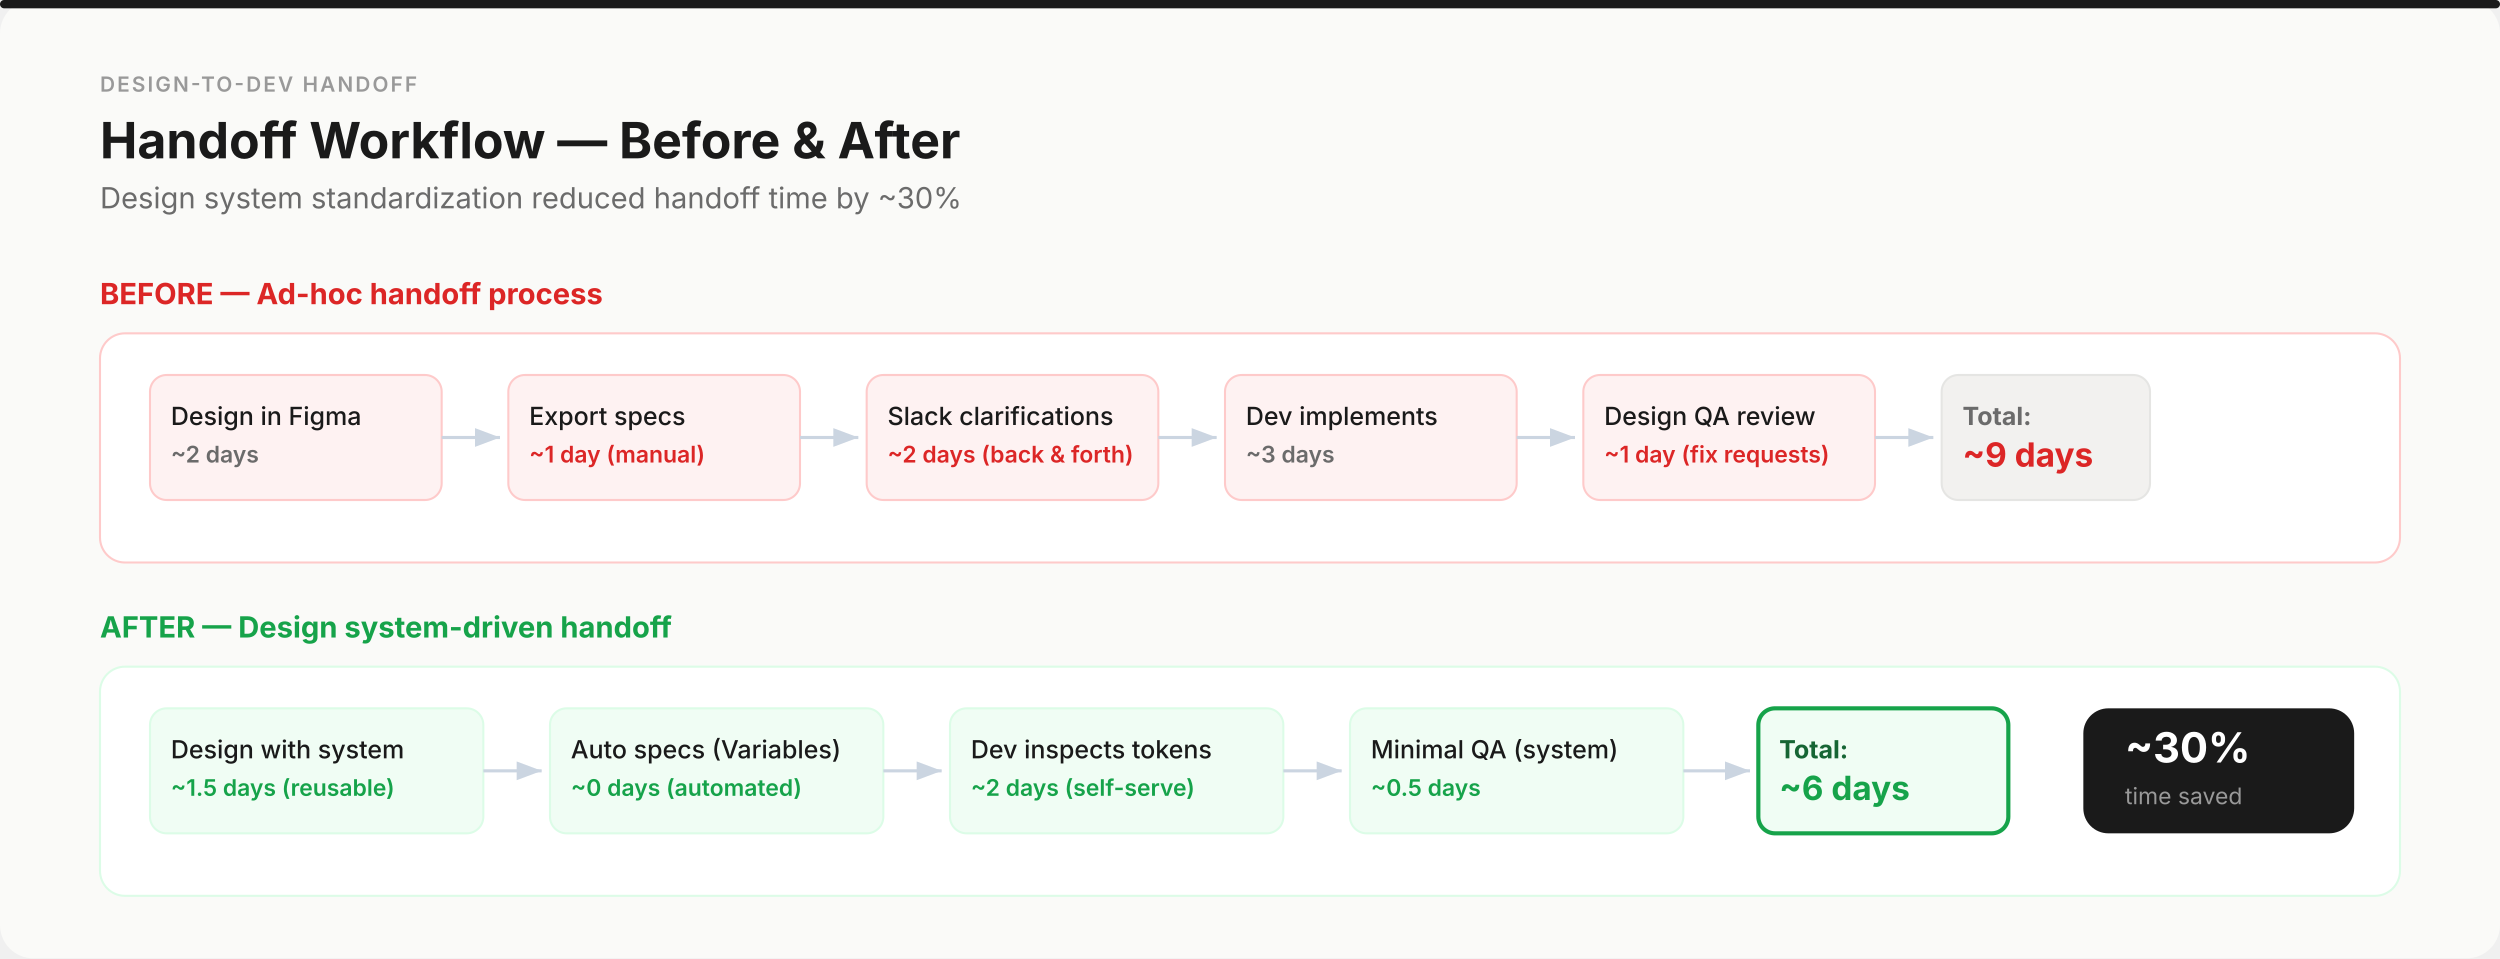
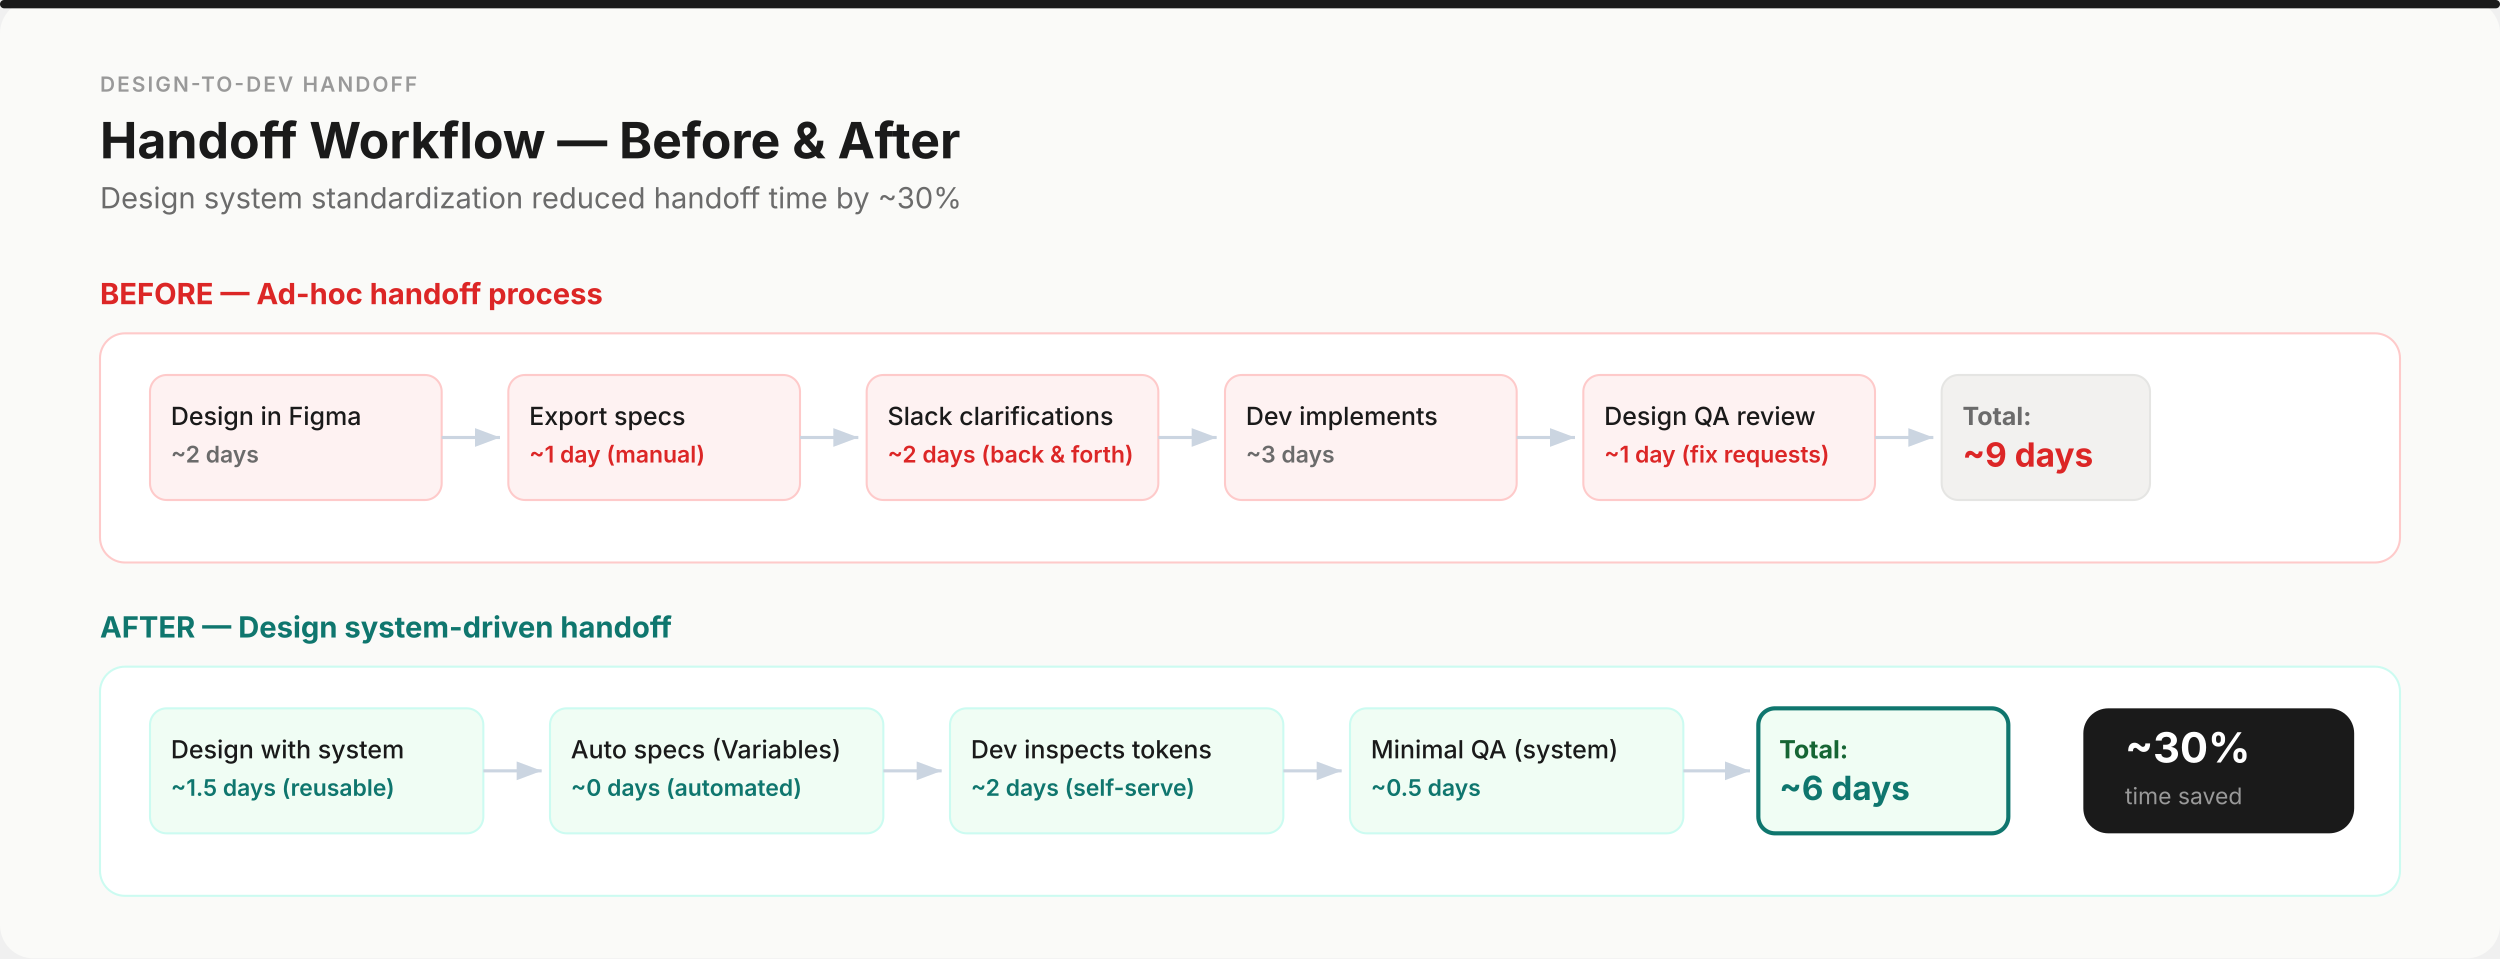
<svg xmlns="http://www.w3.org/2000/svg" viewBox="0 0 1200 460" font-family="Inter, -apple-system, BlinkMacSystemFont, sans-serif">
  <defs>
    <style>
      .title { font-size: 24px; font-weight: 700; fill: #1A1A1A; }
      .metric-label { font-size: 10px; fill: #999; text-transform: uppercase; letter-spacing: 1px; font-weight: 600; }
      .step { font-size: 12px; font-weight: 500; fill: #1A1A1A; }
      .time { font-size: 11px; font-weight: 600; }
    </style>
    <marker id="arr" markerWidth="8" markerHeight="6" refX="8" refY="3" orient="auto">
      <polygon points="0 0, 8 3, 0 6" fill="#CBD5E1" />
    </marker>
  </defs>
  <rect width="1200" height="460" rx="16" fill="#FAFAF8" />
  <rect x="0" y="0" width="1200" height="4" rx="2" fill="#1A1A1A" />
  <text x="48" y="44" class="metric-label">DESIGN-TO-DEV HANDOFF</text>
  <text x="48" y="76" class="title">Handoff Workflow — Before &amp; After</text>
  <text x="48" y="100" style="font-size: 14px; fill: #6B6B6B;">Design system standardization reduced handoff time by ~30%</text>
  <text x="48" y="146" style="font-size: 14px; font-weight: 700; fill: #DC2626;">BEFORE — Ad-hoc handoff process</text>
  <rect x="48" y="160" width="1104" height="110" rx="12" fill="white" stroke="#FECACA" stroke-width="1" />
  <rect x="72" y="180" width="140" height="60" rx="8" fill="#FEF2F2" stroke="#FECACA" stroke-width="1" />
  <text x="82" y="204" class="step">Design in Figma</text>
  <text x="82" y="222" class="time" fill="#6B6B6B">~2 days</text>
  <line x1="212" y1="210" x2="240" y2="210" stroke="#CBD5E1" stroke-width="1.5" marker-end="url(#arr)" />
  <rect x="244" y="180" width="140" height="60" rx="8" fill="#FEF2F2" stroke="#FECACA" stroke-width="1" />
  <text x="254" y="204" class="step">Export specs</text>
  <text x="254" y="222" class="time" fill="#DC2626">~1 day (manual)</text>
  <line x1="384" y1="210" x2="412" y2="210" stroke="#CBD5E1" stroke-width="1.5" marker-end="url(#arr)" />
  <rect x="416" y="180" width="140" height="60" rx="8" fill="#FEF2F2" stroke="#FECACA" stroke-width="1" />
  <text x="426" y="204" class="step">Slack clarifications</text>
  <text x="426" y="222" class="time" fill="#DC2626">~2 days (back &amp; forth)</text>
  <line x1="556" y1="210" x2="584" y2="210" stroke="#CBD5E1" stroke-width="1.5" marker-end="url(#arr)" />
  <rect x="588" y="180" width="140" height="60" rx="8" fill="#FEF2F2" stroke="#FECACA" stroke-width="1" />
  <text x="598" y="204" class="step">Dev implements</text>
  <text x="598" y="222" class="time" fill="#6B6B6B">~3 days</text>
  <line x1="728" y1="210" x2="756" y2="210" stroke="#CBD5E1" stroke-width="1.5" marker-end="url(#arr)" />
  <rect x="760" y="180" width="140" height="60" rx="8" fill="#FEF2F2" stroke="#FECACA" stroke-width="1" />
  <text x="770" y="204" class="step">Design QA review</text>
  <text x="770" y="222" class="time" fill="#DC2626">~1 day (fix requests)</text>
  <line x1="900" y1="210" x2="928" y2="210" stroke="#CBD5E1" stroke-width="1.5" marker-end="url(#arr)" />
  <rect x="932" y="180" width="100" height="60" rx="8" fill="#F2F1EF" stroke="#E5E5E3" stroke-width="1" />
  <text x="942" y="204" style="font-size: 12px; font-weight: 700; fill: #6B6B6B;">Total:</text>
  <text x="942" y="224" style="font-size: 16px; font-weight: 700; fill: #DC2626;">~9 days</text>
-   <text x="48" y="306" style="font-size: 14px; font-weight: 700; fill: #16A34A;">AFTER — Design system-driven handoff</text>
-   <rect x="48" y="320" width="1104" height="110" rx="12" fill="white" stroke="#DCFCE7" stroke-width="1" />
-   <rect x="72" y="340" width="160" height="60" rx="8" fill="#F0FDF4" stroke="#DCFCE7" stroke-width="1" />
+   <text x="48" y="306" style="font-size: 14px; font-weight: 700; fill: #0F766E;">AFTER — Design system-driven handoff</text>
+   <rect x="48" y="320" width="1104" height="110" rx="12" fill="white" stroke="#CCFBF1" stroke-width="1" />
+   <rect x="72" y="340" width="160" height="60" rx="8" fill="#F0FDF4" stroke="#CCFBF1" stroke-width="1" />
  <text x="82" y="364" class="step">Design with system</text>
-   <text x="82" y="382" class="time" fill="#16A34A">~1.5 days (reusable)</text>
+   <text x="82" y="382" class="time" fill="#0F766E">~1.5 days (reusable)</text>
  <line x1="232" y1="370" x2="260" y2="370" stroke="#CBD5E1" stroke-width="1.5" marker-end="url(#arr)" />
-   <rect x="264" y="340" width="160" height="60" rx="8" fill="#F0FDF4" stroke="#DCFCE7" stroke-width="1" />
+   <rect x="264" y="340" width="160" height="60" rx="8" fill="#F0FDF4" stroke="#CCFBF1" stroke-width="1" />
  <text x="274" y="364" class="step">Auto specs (Variables)</text>
-   <text x="274" y="382" class="time" fill="#16A34A">~0 days (automated)</text>
+   <text x="274" y="382" class="time" fill="#0F766E">~0 days (automated)</text>
  <line x1="424" y1="370" x2="452" y2="370" stroke="#CBD5E1" stroke-width="1.5" marker-end="url(#arr)" />
-   <rect x="456" y="340" width="160" height="60" rx="8" fill="#F0FDF4" stroke="#DCFCE7" stroke-width="1" />
+   <rect x="456" y="340" width="160" height="60" rx="8" fill="#F0FDF4" stroke="#CCFBF1" stroke-width="1" />
  <text x="466" y="364" class="step">Dev inspects tokens</text>
-   <text x="466" y="382" class="time" fill="#16A34A">~2 days (self-serve)</text>
+   <text x="466" y="382" class="time" fill="#0F766E">~2 days (self-serve)</text>
  <line x1="616" y1="370" x2="644" y2="370" stroke="#CBD5E1" stroke-width="1.5" marker-end="url(#arr)" />
-   <rect x="648" y="340" width="160" height="60" rx="8" fill="#F0FDF4" stroke="#DCFCE7" stroke-width="1" />
+   <rect x="648" y="340" width="160" height="60" rx="8" fill="#F0FDF4" stroke="#CCFBF1" stroke-width="1" />
  <text x="658" y="364" class="step">Minimal QA (system)</text>
-   <text x="658" y="382" class="time" fill="#16A34A">~0.5 days</text>
+   <text x="658" y="382" class="time" fill="#0F766E">~0.5 days</text>
  <line x1="808" y1="370" x2="840" y2="370" stroke="#CBD5E1" stroke-width="1.5" marker-end="url(#arr)" />
-   <rect x="844" y="340" width="120" height="60" rx="8" fill="#F0FDF4" stroke="#16A34A" stroke-width="2" />
+   <rect x="844" y="340" width="120" height="60" rx="8" fill="#F0FDF4" stroke="#0F766E" stroke-width="2" />
  <text x="854" y="364" style="font-size: 12px; font-weight: 700; fill: #166534;">Total:</text>
-   <text x="854" y="384" style="font-size: 16px; font-weight: 700; fill: #16A34A;">~6 days</text>
+   <text x="854" y="384" style="font-size: 16px; font-weight: 700; fill: #0F766E;">~6 days</text>
  <rect x="1000" y="340" width="130" height="60" rx="12" fill="#1A1A1A" />
  <text x="1020" y="366" style="font-size: 20px; font-weight: 700; fill: white;">~30%</text>
  <text x="1020" y="386" style="font-size: 11px; fill: #999;">time saved</text>
</svg>
